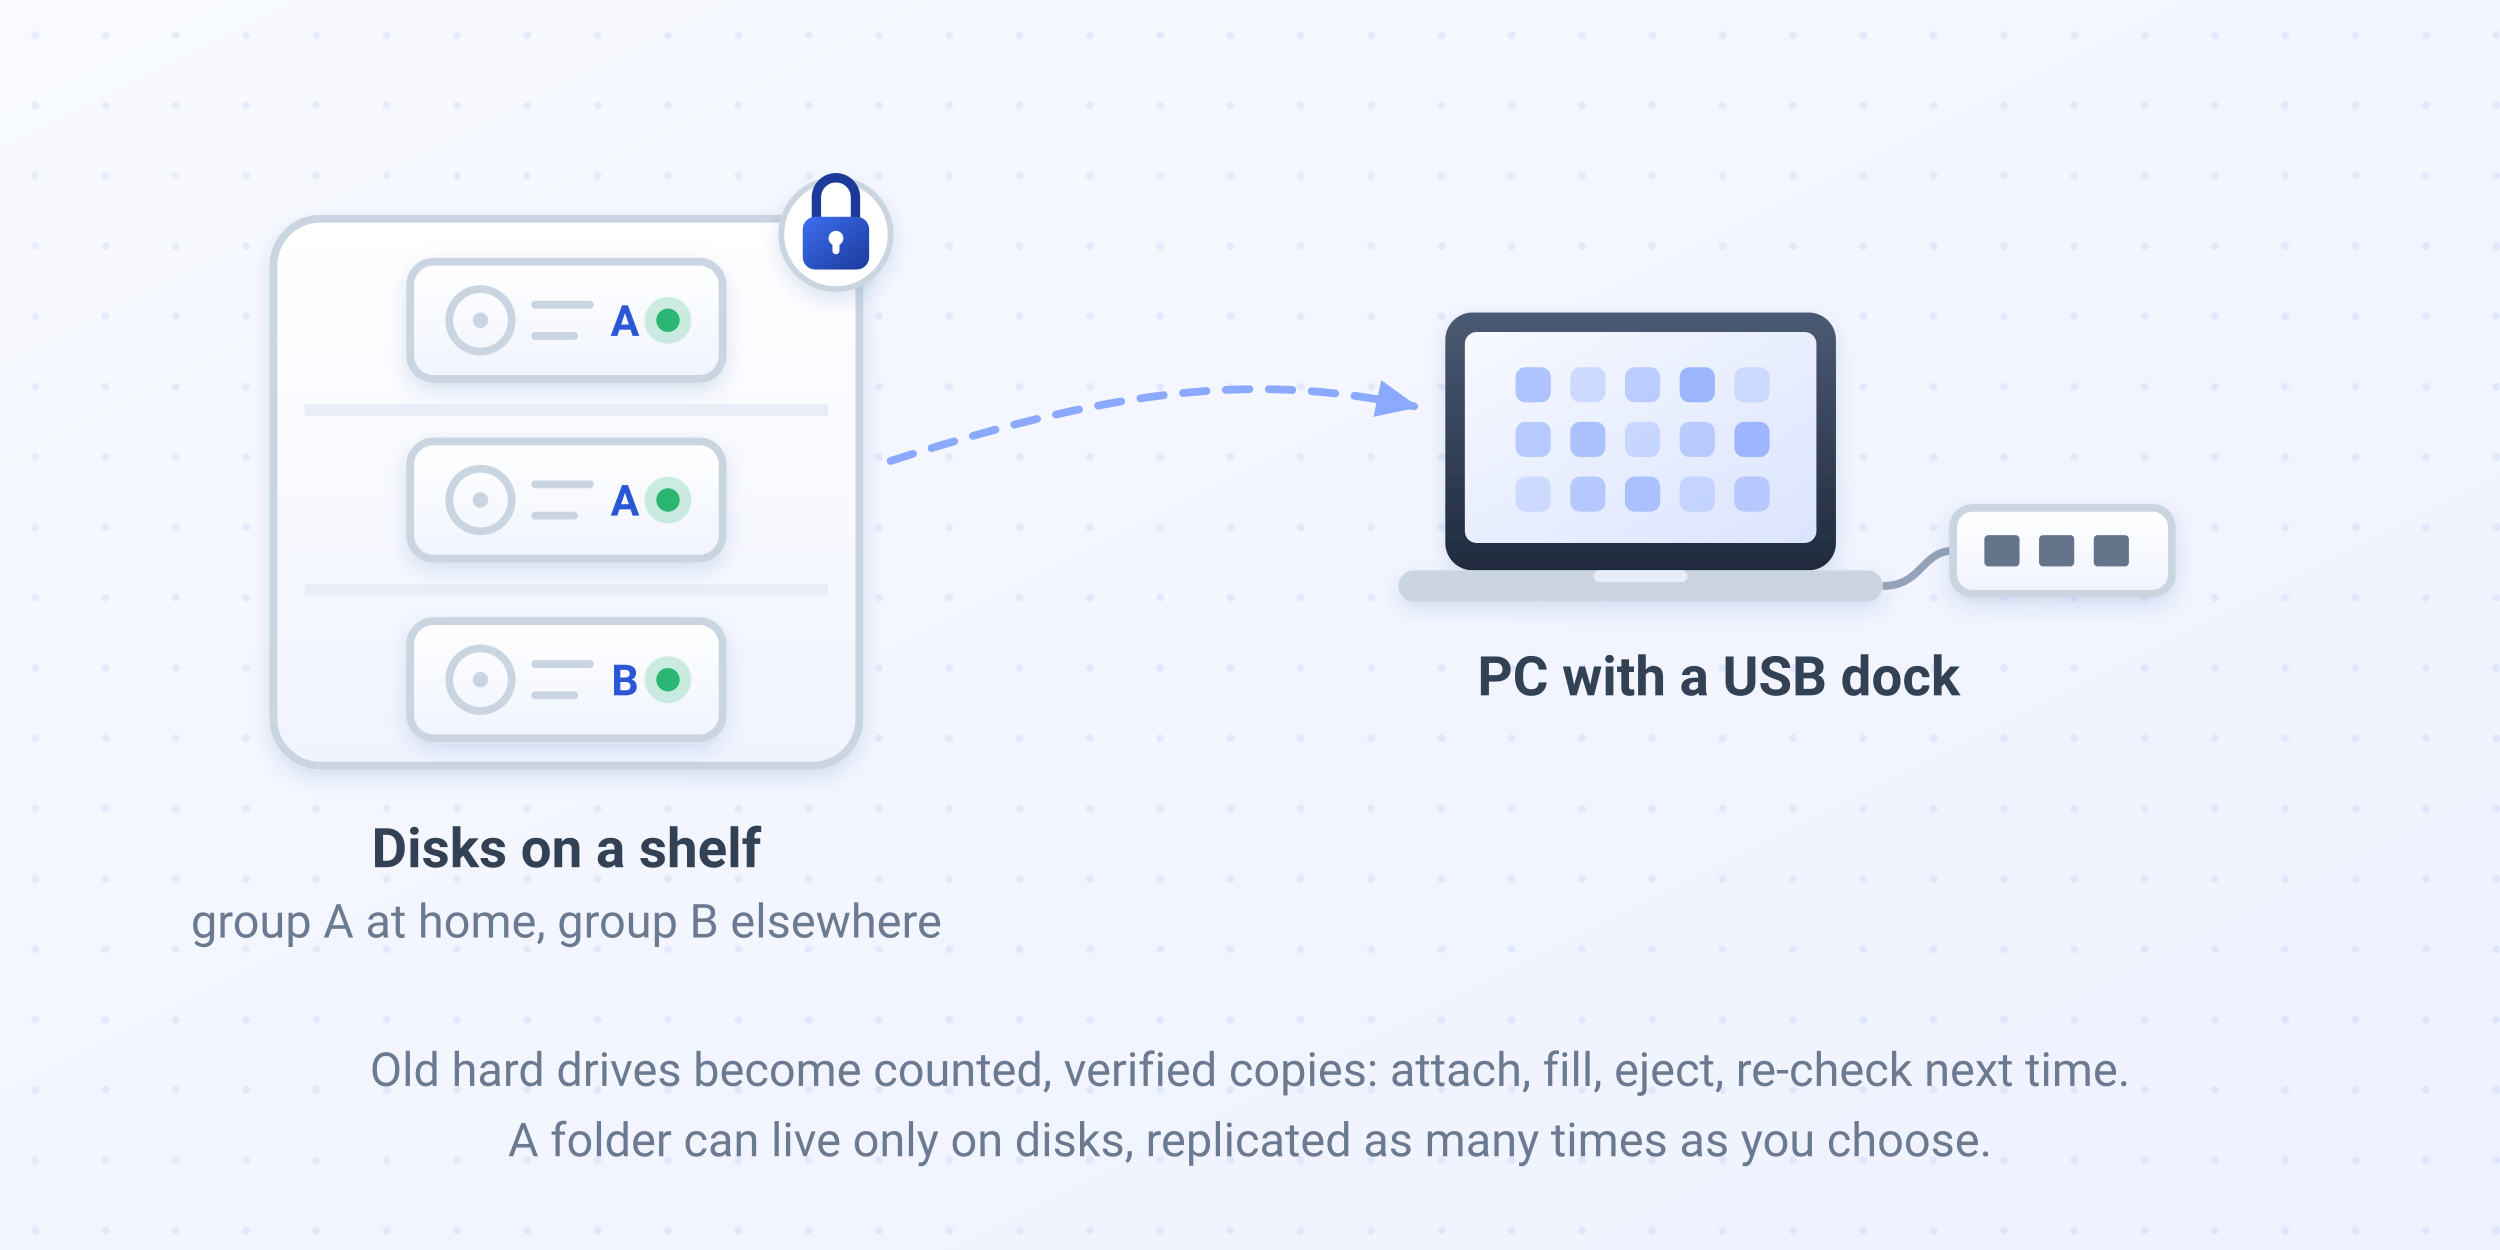
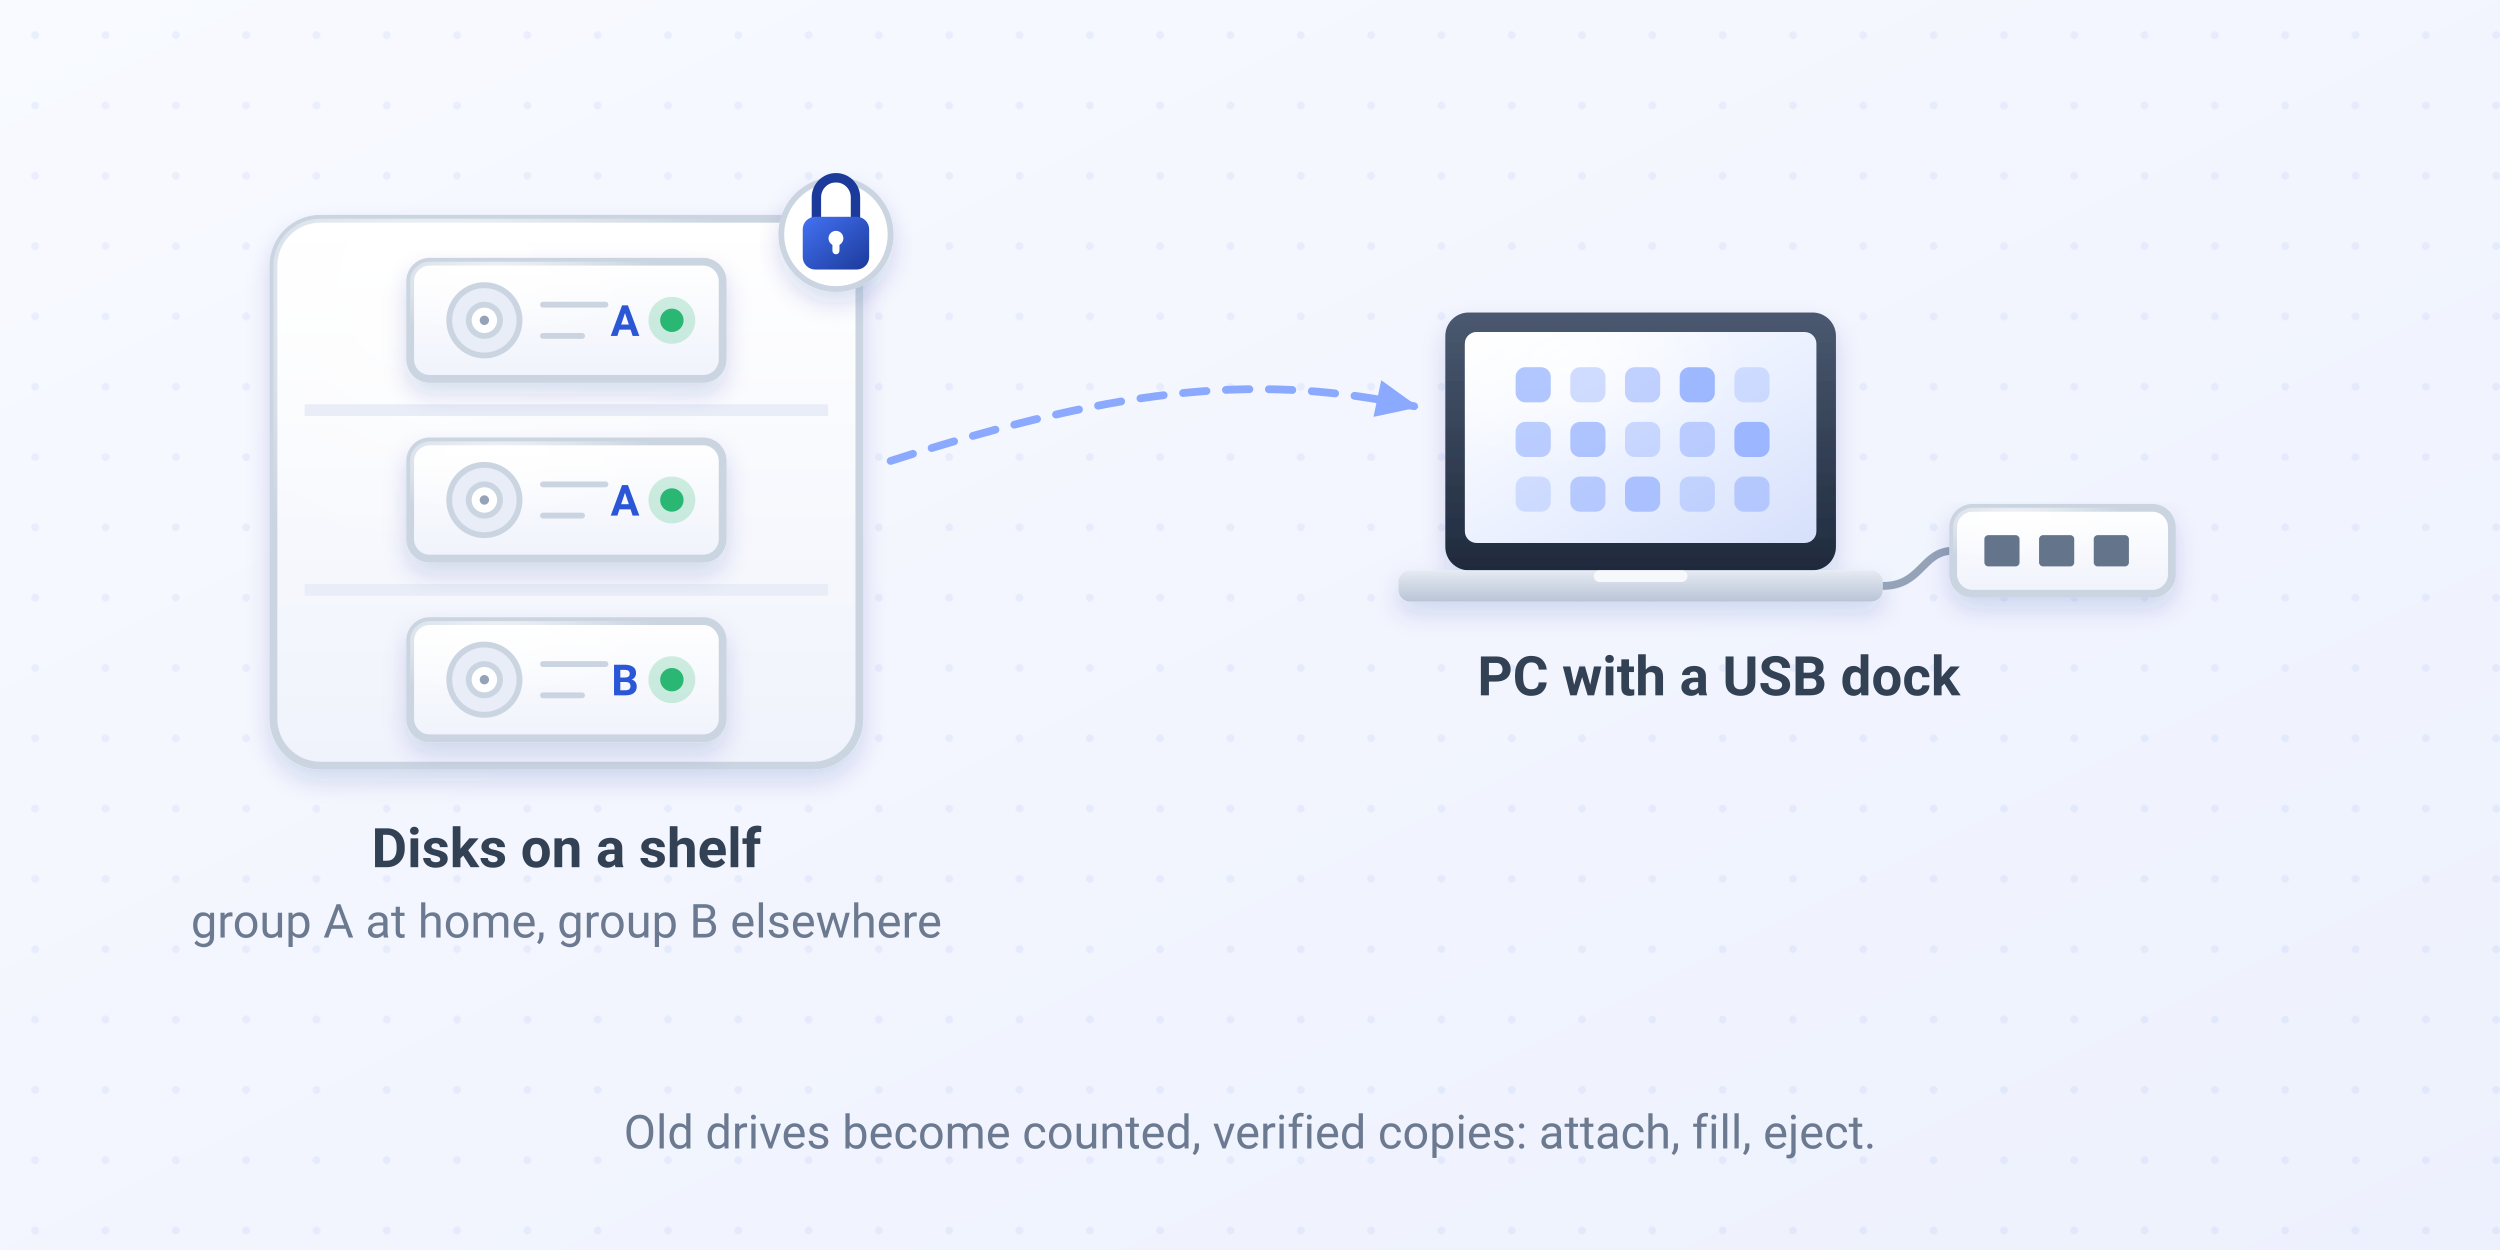
<svg xmlns="http://www.w3.org/2000/svg" viewBox="0 0 640 320" width="640" height="320" role="img" aria-label="Removable disk pool">
  <defs>
    <linearGradient id="bg" x1="0" y1="0" x2="1" y2="1">
      <stop offset="0" stop-color="#f8faff" />
-       <stop offset="1" stop-color="#eef2ff" />
+       <stop offset="1" stop-color="#edf1fd" />
    </linearGradient>
    <pattern id="dots" width="18" height="18" patternUnits="userSpaceOnUse">
-       <circle cx="9" cy="9" r="1" fill="#2b57d6" fill-opacity=".08" />
+       <circle cx="9" cy="9" r="1" fill="#2b57d6" fill-opacity=".07" />
    </pattern>
    <linearGradient id="pg" x1="0" y1="0" x2="1" y2="1">
-       <stop offset="0" stop-color="#3d6ef2" />
+       <stop offset="0" stop-color="#4472f4" />
      <stop offset="1" stop-color="#1b3a9a" />
    </linearGradient>
    <linearGradient id="wg" x1="0" y1="0" x2="0" y2="1">
      <stop offset="0" stop-color="#ffffff" />
-       <stop offset="1" stop-color="#f1f4ff" />
+       <stop offset="1" stop-color="#f0f3fc" />
    </linearGradient>
    <linearGradient id="sg" x1="0" y1="0" x2="1" y2="1">
-       <stop offset="0" stop-color="#f7f9ff" />
-       <stop offset="1" stop-color="#dbe4ff" />
+       <stop offset="0" stop-color="#ffffff" />
+       <stop offset=".55" stop-color="#eaf0ff" />
+       <stop offset="1" stop-color="#d6e0fb" />
    </linearGradient>
    <linearGradient id="dg" x1="0" y1="0" x2="0" y2="1">
-       <stop offset="0" stop-color="#4b5a73" />
+       <stop offset="0" stop-color="#4a5970" />
      <stop offset="1" stop-color="#1f2a3d" />
    </linearGradient>
-     <filter id="sh" x="-20%" y="-20%" width="140%" height="160%">
-       <feDropShadow dx="0" dy="2" stdDeviation="2.5" flood-color="#1b3a9a" flood-opacity=".14" />
+     <linearGradient id="mg" x1="0" y1="0" x2="0" y2="1">
+       <stop offset="0" stop-color="#e6ebf3" />
+       <stop offset="1" stop-color="#b9c4d6" />
+     </linearGradient>
+     <radialGradient id="hl" cx=".28" cy=".12" r=".85">
+       <stop offset="0" stop-color="#fff" stop-opacity=".75" />
+       <stop offset=".6" stop-color="#fff" stop-opacity="0" />
+     </radialGradient>
+     <radialGradient id="cg" gradientUnits="userSpaceOnUse" cx="-14" cy="-26" r="72">
+       <stop offset="0" stop-color="#ffffff" />
+       <stop offset="1" stop-color="#e6ecfc" />
+     </radialGradient>
+     <filter id="sh" x="-20%" y="-20%" width="140%" height="170%">
+       <feDropShadow dx="0" dy="3" stdDeviation="3" flood-color="#1b3a9a" flood-opacity=".15" />
    </filter>
    <marker id="ah" viewBox="0 0 10 10" refX="8" refY="5" markerWidth="6" markerHeight="6" orient="auto-start-reverse">
      <path d="M0 1 L9 5 L0 9 z" fill="#8aa9ff" />
    </marker>
    <marker id="ahp" viewBox="0 0 10 10" refX="8" refY="5" markerWidth="6" markerHeight="6" orient="auto-start-reverse">
      <path d="M0 1 L9 5 L0 9 z" fill="#2b57d6" />
    </marker>
    <g id="lock">
      <path d="M-5 -1 V-6.5 a5 5 0 0 1 10 0 V-1" fill="none" stroke="#1b3a9a" stroke-width="2.4" stroke-linecap="round" />
      <rect x="-8.5" y="-1.5" width="17" height="13.5" rx="3.2" fill="url(#pg)" />
      <circle cy="4" r="1.9" fill="#fff" />
      <rect x="-.9" y="4.5" width="1.8" height="3.6" rx=".9" fill="#fff" />
    </g>
    <g id="lockb">
      <circle r="14" fill="#fff" stroke="#cbd5e1" stroke-width="1.5" filter="url(#sh)" />
      <use href="#lock" y="-3" />
    </g>
    <g id="laptop" filter="url(#sh)">
-       <rect x="-50" y="-36" width="100" height="66" rx="7" fill="url(#dg)" />
+       <rect x="-50" y="-36" width="100" height="66" rx="6" fill="url(#dg)" />
      <rect x="-45" y="-31" width="90" height="54" rx="3" fill="url(#sg)" />
-       <rect x="-62" y="30" width="124" height="8" rx="4" fill="#cbd5e1" />
-       <rect x="-12" y="30" width="24" height="3" rx="1.5" fill="#e8edf7" />
+       <rect x="-45" y="-31" width="90" height="54" rx="3" fill="url(#hl)" />
+       <rect x="-62" y="30" width="124" height="8" rx="3" fill="url(#mg)" />
+       <rect x="-12" y="30" width="24" height="3" rx="1.5" fill="#f6f8fc" />
    </g>
    <g id="disk" filter="url(#sh)">
-       <rect x="-40" y="-15" width="80" height="30" rx="6" fill="url(#wg)" stroke="#cbd5e1" stroke-width="2" />
-       <circle cx="-22" r="8" fill="none" stroke="#cbd5e1" stroke-width="2" />
-       <circle cx="-22" r="2" fill="#cbd5e1" />
-       <path d="M-8 -4 h14 M-8 4 h10" stroke="#cbd5e1" stroke-width="2" stroke-linecap="round" />
-       <circle cx="26" r="6" fill="#2bb673" fill-opacity=".22" />
-       <circle cx="26" r="3" fill="#2bb673" />
+       <rect x="-40" y="-15" width="80" height="30" rx="5" fill="url(#wg)" stroke="#cbd5e1" stroke-width="2" />
+       <rect x="-40" y="-15" width="80" height="30" rx="5" fill="url(#hl)" />
+       <circle cx="-21" r="9" fill="#e8edf7" stroke="#cbd5e1" stroke-width="1.5" />
+       <circle cx="-21" r="4" fill="#fff" stroke="#cbd5e1" stroke-width="1.5" />
+       <circle cx="-21" r="1.2" fill="#94a3b8" />
+       <path d="M-6 -4 h16 M-6 4 h10" stroke="#cbd5e1" stroke-width="1.5" stroke-linecap="round" />
+       <circle cx="27" r="6" fill="#2bb673" fill-opacity=".22" />
+       <circle cx="27" r="3" fill="#2bb673" />
    </g>
  </defs>
  <style>text{font-family:system-ui,-apple-system,'Segoe UI',Roboto,Helvetica,Arial,sans-serif}.t{font-size:14px;font-weight:600;fill:#334155}.s{font-size:12px;fill:#6b7a90}.n{font-size:12px;fill:#334155}.w{font-size:12px;font-weight:600;fill:#fff}.d{stroke:#8aa9ff;stroke-width:2;stroke-dasharray:6 5;fill:none;stroke-linecap:round;marker-end:url(#ah)}.dd{stroke:#8aa9ff;stroke-width:2;stroke-dasharray:6 5;fill:none;stroke-linecap:round;marker-end:url(#ah);marker-start:url(#ah)}.l{stroke:#2b57d6;stroke-width:2;fill:none;stroke-linecap:round;marker-end:url(#ahp);marker-start:url(#ahp)}.tr{stroke:#cbd5e1;stroke-width:2;stroke-dasharray:7 6;fill:none;stroke-linecap:round}.m{text-anchor:middle}.e{text-anchor:end}</style>
  <rect width="640" height="320" fill="url(#bg)" />
  <rect width="640" height="320" fill="url(#dots)" />
  <rect x="70" y="56" width="150" height="140" rx="12" fill="url(#wg)" stroke="#cbd5e1" stroke-width="2" filter="url(#sh)" />
+   <rect x="70" y="56" width="150" height="140" rx="12" fill="url(#hl)" />
  <path d="M78 105 H212 M78 151 H212" stroke="#e8edf7" stroke-width="3" />
  <use href="#disk" x="145" y="82" />
  <text x="160" y="86" class="m" style="font-size:11px;font-weight:700;fill:#2b57d6">A</text>
  <use href="#disk" x="145" y="128" />
  <text x="160" y="132" class="m" style="font-size:11px;font-weight:700;fill:#2b57d6">A</text>
  <use href="#disk" x="145" y="174" />
  <text x="160" y="178" class="m" style="font-size:11px;font-weight:700;fill:#2b57d6">B</text>
  <use href="#lockb" x="214" y="60" />
  <text x="145" y="222" class="t m">Disks on a shelf</text>
  <text x="145" y="240" class="s m">group A at home, group B elsewhere</text>
  <use href="#laptop" x="420" y="116" />
  <rect x="388" y="94" width="9" height="9" rx="2.5" fill="#8aa9ff" fill-opacity=".65" />
-   <rect x="402" y="94" width="9" height="9" rx="2.5" fill="#8aa9ff" fill-opacity=".35" />
+   <rect x="402" y="94" width="9" height="9" rx="2.5" fill="#8aa9ff" fill-opacity=".38" />
  <rect x="416" y="94" width="9" height="9" rx="2.5" fill="#8aa9ff" fill-opacity=".5" />
  <rect x="430" y="94" width="9" height="9" rx="2.5" fill="#8aa9ff" fill-opacity=".8" />
-   <rect x="444" y="94" width="9" height="9" rx="2.5" fill="#8aa9ff" fill-opacity=".3" />
+   <rect x="444" y="94" width="9" height="9" rx="2.5" fill="#8aa9ff" fill-opacity=".32" />
  <rect x="388" y="108" width="9" height="9" rx="2.5" fill="#8aa9ff" fill-opacity=".55" />
  <rect x="402" y="108" width="9" height="9" rx="2.5" fill="#8aa9ff" fill-opacity=".65" />
-   <rect x="416" y="108" width="9" height="9" rx="2.5" fill="#8aa9ff" fill-opacity=".35" />
+   <rect x="416" y="108" width="9" height="9" rx="2.5" fill="#8aa9ff" fill-opacity=".38" />
  <rect x="430" y="108" width="9" height="9" rx="2.5" fill="#8aa9ff" fill-opacity=".5" />
  <rect x="444" y="108" width="9" height="9" rx="2.5" fill="#8aa9ff" fill-opacity=".8" />
-   <rect x="388" y="122" width="9" height="9" rx="2.5" fill="#8aa9ff" fill-opacity=".3" />
+   <rect x="388" y="122" width="9" height="9" rx="2.5" fill="#8aa9ff" fill-opacity=".32" />
  <rect x="402" y="122" width="9" height="9" rx="2.5" fill="#8aa9ff" fill-opacity=".55" />
  <rect x="416" y="122" width="9" height="9" rx="2.5" fill="#8aa9ff" fill-opacity=".65" />
-   <rect x="430" y="122" width="9" height="9" rx="2.5" fill="#8aa9ff" fill-opacity=".35" />
+   <rect x="430" y="122" width="9" height="9" rx="2.5" fill="#8aa9ff" fill-opacity=".38" />
  <rect x="444" y="122" width="9" height="9" rx="2.5" fill="#8aa9ff" fill-opacity=".5" />
  <path d="M482 150 C 492 150, 492 141, 500 141" fill="none" stroke="#94a3b8" stroke-width="2" />
  <rect x="500" y="130" width="56" height="22" rx="5" fill="url(#wg)" stroke="#cbd5e1" stroke-width="2" filter="url(#sh)" />
+   <rect x="500" y="130" width="56" height="22" rx="5" fill="url(#hl)" />
  <rect x="508" y="137" width="9" height="8" rx="1" fill="#64748b" />
  <rect x="522" y="137" width="9" height="8" rx="1" fill="#64748b" />
  <rect x="536" y="137" width="9" height="8" rx="1" fill="#64748b" />
  <text x="440" y="178" class="t m">PC with a USB dock</text>
  <path class="d" d="M228 118 C 290 98, 324 96, 362 104" />
-   <text x="320" y="278" class="s m">Old hard drives become counted, verified copies: attach, fill, eject, re-check next time.</text>
-   <text x="320" y="296" class="s m">A folder can live only on disks, replicated as many times as you choose.</text>
+   <text x="320" y="294" class="s m">Old drives become counted, verified copies: attach, fill, eject.</text>
</svg>
